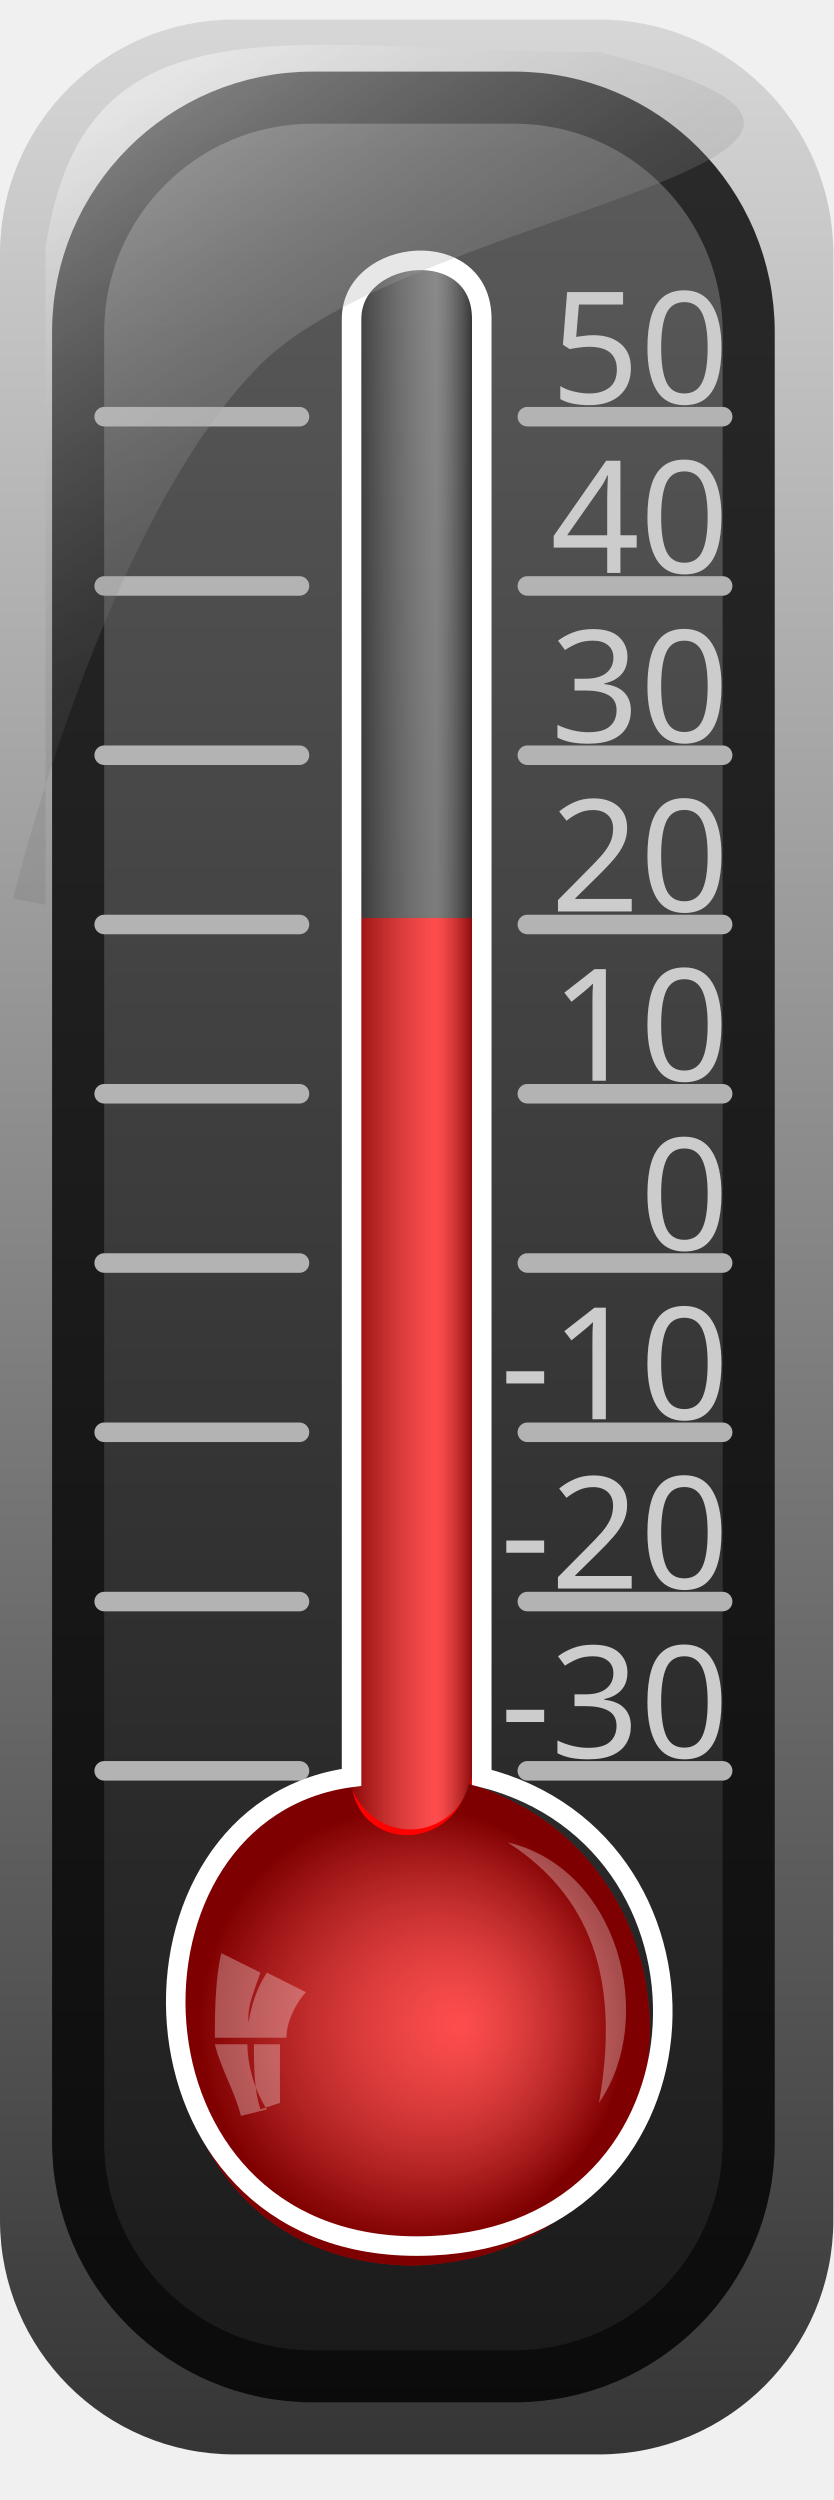
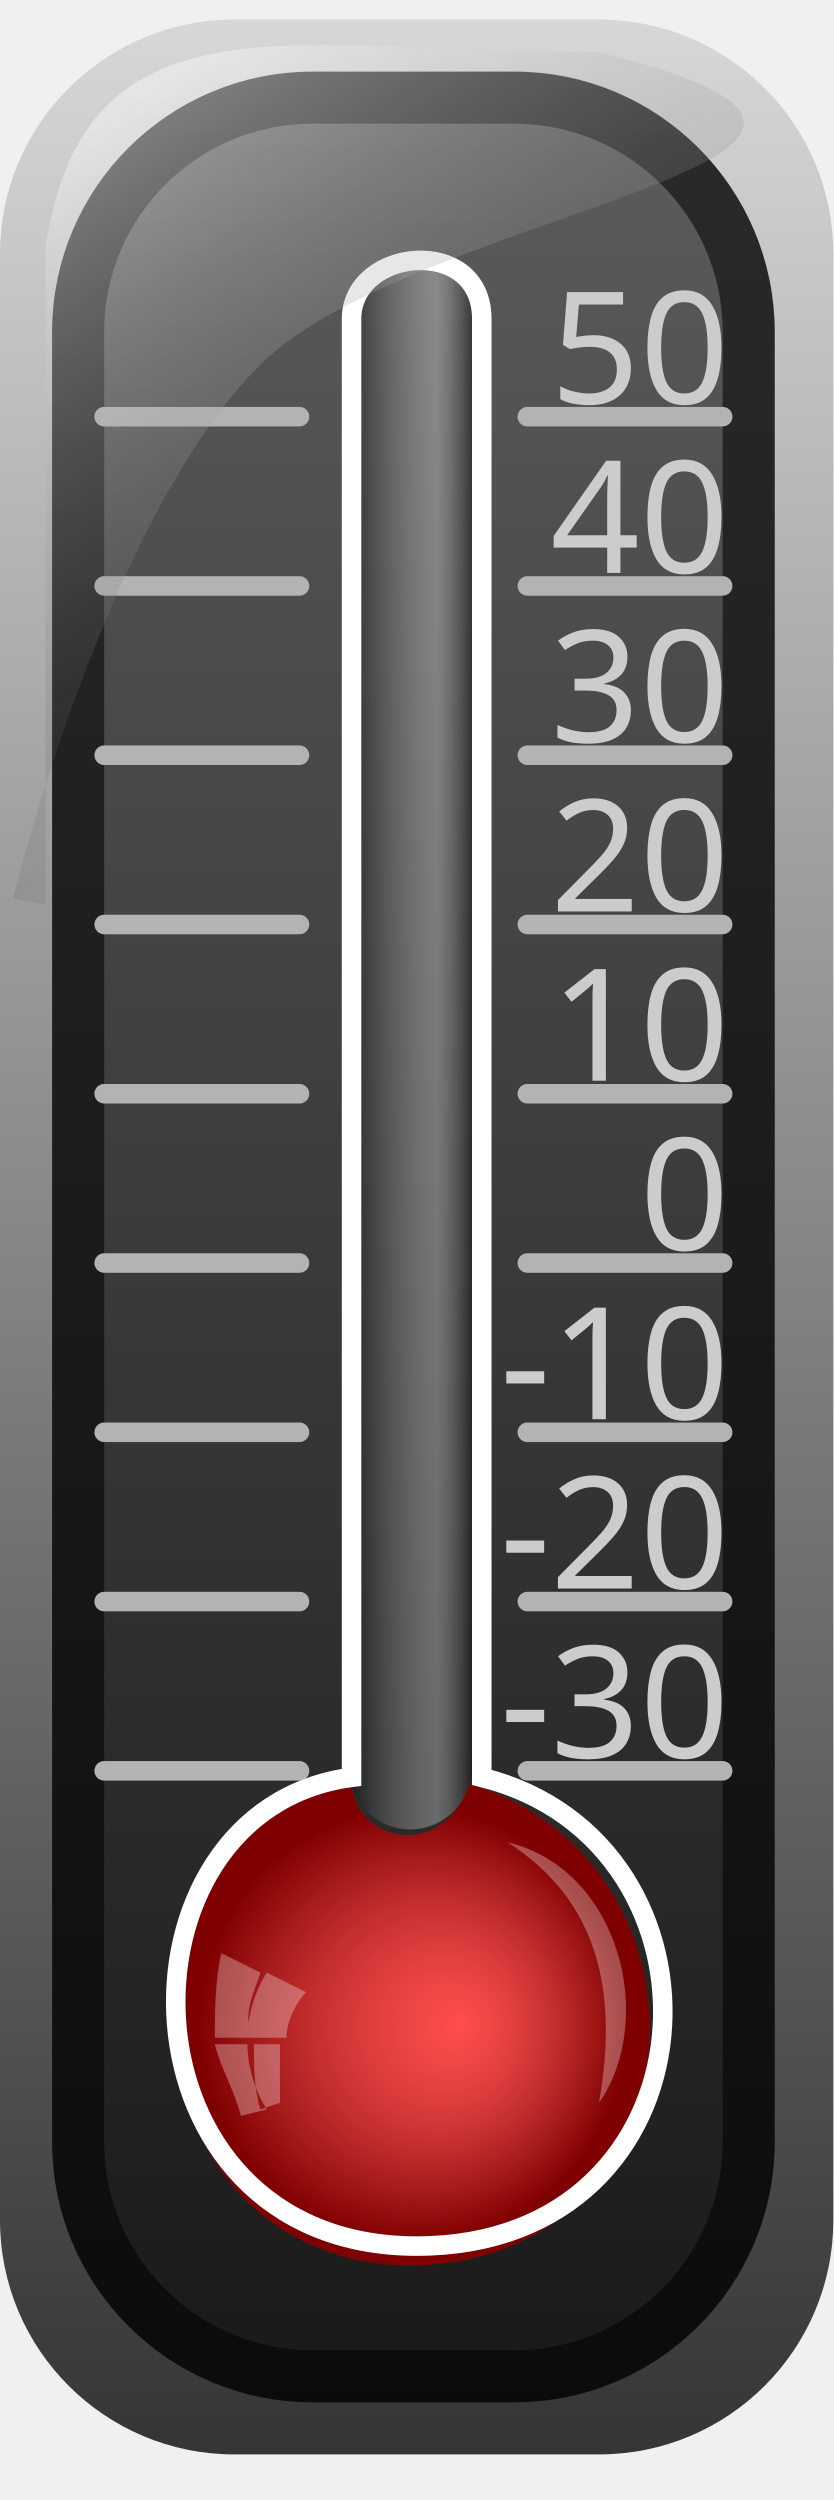
- <svg xmlns="http://www.w3.org/2000/svg" width="50" height="150" viewBox="0 0 128 378" id="barometer" version="1.1">
+ <svg xmlns="http://www.w3.org/2000/svg" width="50" height="150" viewBox="0 0 128 378" id="thermometer" version="1.1">
  <style type="text/css">
- 		.dial      { fill:#ff9900 }
+ 		#thermometer text { font-family:Ubuntu;fill:#cccccc;text-anchor:middle;}
+ 		#thermometer .dial_dig  { font-size:24px;text-anchor:end }
+ 		#thermometer .dial_val  { font-size:26px; }
		.dial_bg1  { fill:url(#lg_bg) }
		.dial_bg2  { fill:black;opacity:0.8;fill-opacity:0.7;stroke:black;stroke-width:8 }
- 		.dial_dig  { font-family:Ubuntu;fill:#cccccc;font-weight:500 }
- 		.dial_refl { opacity:0.3;fill:#ffffff }
		.dial_glar { fill:url(#lg_glare1);opacity:0.7 }
		.dial_tick { fill:none;stroke:#b3b3b3;stroke-width:3;stroke-linecap:round }
- 		.dial_val  { font-family:Ubuntu;fill:#cccccc }
+ 		.dial_refl { opacity:0.3;fill:#ffffff }
	</style>
  <defs>
    <linearGradient id="lg_bg" x1="50%" y1="133%" x2="50%" y2="-25%">
      <stop offset="0" />
      <stop style="stop-color:#ffffff" offset="1" />
    </linearGradient>
    <linearGradient id="lg_glare1" x1="10%" y1="10%" x2="60%" y2="100%">
      <stop offset="0" style="stop-color:#ffffff;stop-opacity:0.6" />
      <stop offset="1" style="stop-opacity:0" />
    </linearGradient>
    <linearGradient id="lg62" x1="0%" y1="0" x2="100%" y2="0">
      <stop offset="0" style="stop-opacity:0.5" />
      <stop offset="0.7" style="stop-color:#ffffff;stop-opacity:0.3" />
      <stop offset="1" style="stop-opacity:0.5" />
    </linearGradient>
    <radialGradient id="rg86" fx="60%" fy="50%" r="45%">
      <stop offset="0" style="stop-color:#ffffff;stop-opacity:0.3" />
      <stop offset="1" style="stop-opacity:0.5" />
    </radialGradient>
  </defs>
  <rect class="dial_bg1" width="128" height="374" x="0" y="0" ry="36" />
  <rect class="dial_bg2" width="103" height="350" x="12" y="12" ry="36" />
  <g id="color" style="fill:#ff0000">
    <path d="M62,345c47,0 50,-62 10,-74c-3,11 -17,10 -18,0c-38,7 -37,74 10,74Z" />
-     <rect id="meter" width="20" height="150" x="53" y="138" ry="0" />
+     <rect id="temp_dial" width="20" height="7" x="53" y="281" ry="0" />
  </g>
-   <text class="dial_val" x="63" y="314" style="font-size:26px;text-anchor:middle" />
  <path style="fill:url(#rg86)" d="M62,345c47,0 50,-62 10,-74c-3,11 -17,10 -18,0c-38,7 -37,74 10,74Z" />
  <path style="fill:url(#lg62)" d="M62,37c-4,0 -9,3 -9,9v220c0,16 20,16 20,0v-220c0,-7 -6,-10 -11,-9Z" />
  <path class="dial_refl" d="M43,311c0,0 -4,0 -4,0c0,3 0,7 1,10l3,-1c0,-3 0,-6 0,-9Zm-11,0h6c0,3 1,7 3,10l-4,1c-1,-4 -3,-7 -4,-11Zm9,-11l6,3c-1,1 -3,4 -3,7h-6c0,-3 1,-7 3,-10Zm-7,-3l6,3c-1,3 -3,7 -1,10h-6c0,-3 0,-9 1,-13Z" />
  <path class="dial_refl" d="M78,280c17,4 23,27 14,40c3,-17 0,-31 -14,-40Z" />
-   <g class="dial_dig" style="font-size:24px;text-anchor:end">
-     <text x="112" y="267">-30</text>
-     <text x="112" y="241">-20</text>
-     <text x="112" y="215">-10</text>
-     <text x="112" y="189">0</text>
-     <text x="112" y="163">10</text>
-     <text x="112" y="137">20</text>
-     <text x="112" y="111">30</text>
-     <text x="112" y="85">40</text>
-     <text x="112" y="59">50</text>
+   <g>
+     <text x="112" y="267" class="dial_dig">-30</text>
+     <text x="112" y="241" class="dial_dig">-20</text>
+     <text x="112" y="215" class="dial_dig">-10</text>
+     <text x="112" y="189" class="dial_dig">0</text>
+     <text x="112" y="163" class="dial_dig">10</text>
+     <text x="112" y="137" class="dial_dig">20</text>
+     <text x="112" y="111" class="dial_dig">30</text>
+     <text x="112" y="85" class="dial_dig">40</text>
+     <text x="112" y="59" class="dial_dig">50</text>
  </g>
  <path class="dial_tick" d="M81,61h30m-95,0h30m35,26h30m-95,0h30m35,26h30m-95,0h30m35,26h30m-95,0h30m35,26h30m-95,0h30m35,26h30m-95,0h30m35,26h30m-95,0h30m35,26h30m-95,0h30m35,26h30m-95,0h30" />
  <path style="fill:none;stroke:#ffffff;stroke-width:3" d="M54,270v-224c0,-11 20,-13 20,0v224c40,10 37,72 -10,72c-47,0 -48,-67 -10,-72Z" />
+   <text id="temp_digit" class="dial_val" x="63" y="314" />
  <path class="dial_glar" d="M7,136v-101c6,-40 38,-30 85,-30c64,16 -28,24 -52,48c-24,24 -38,82 -38,82Z" />
</svg>
